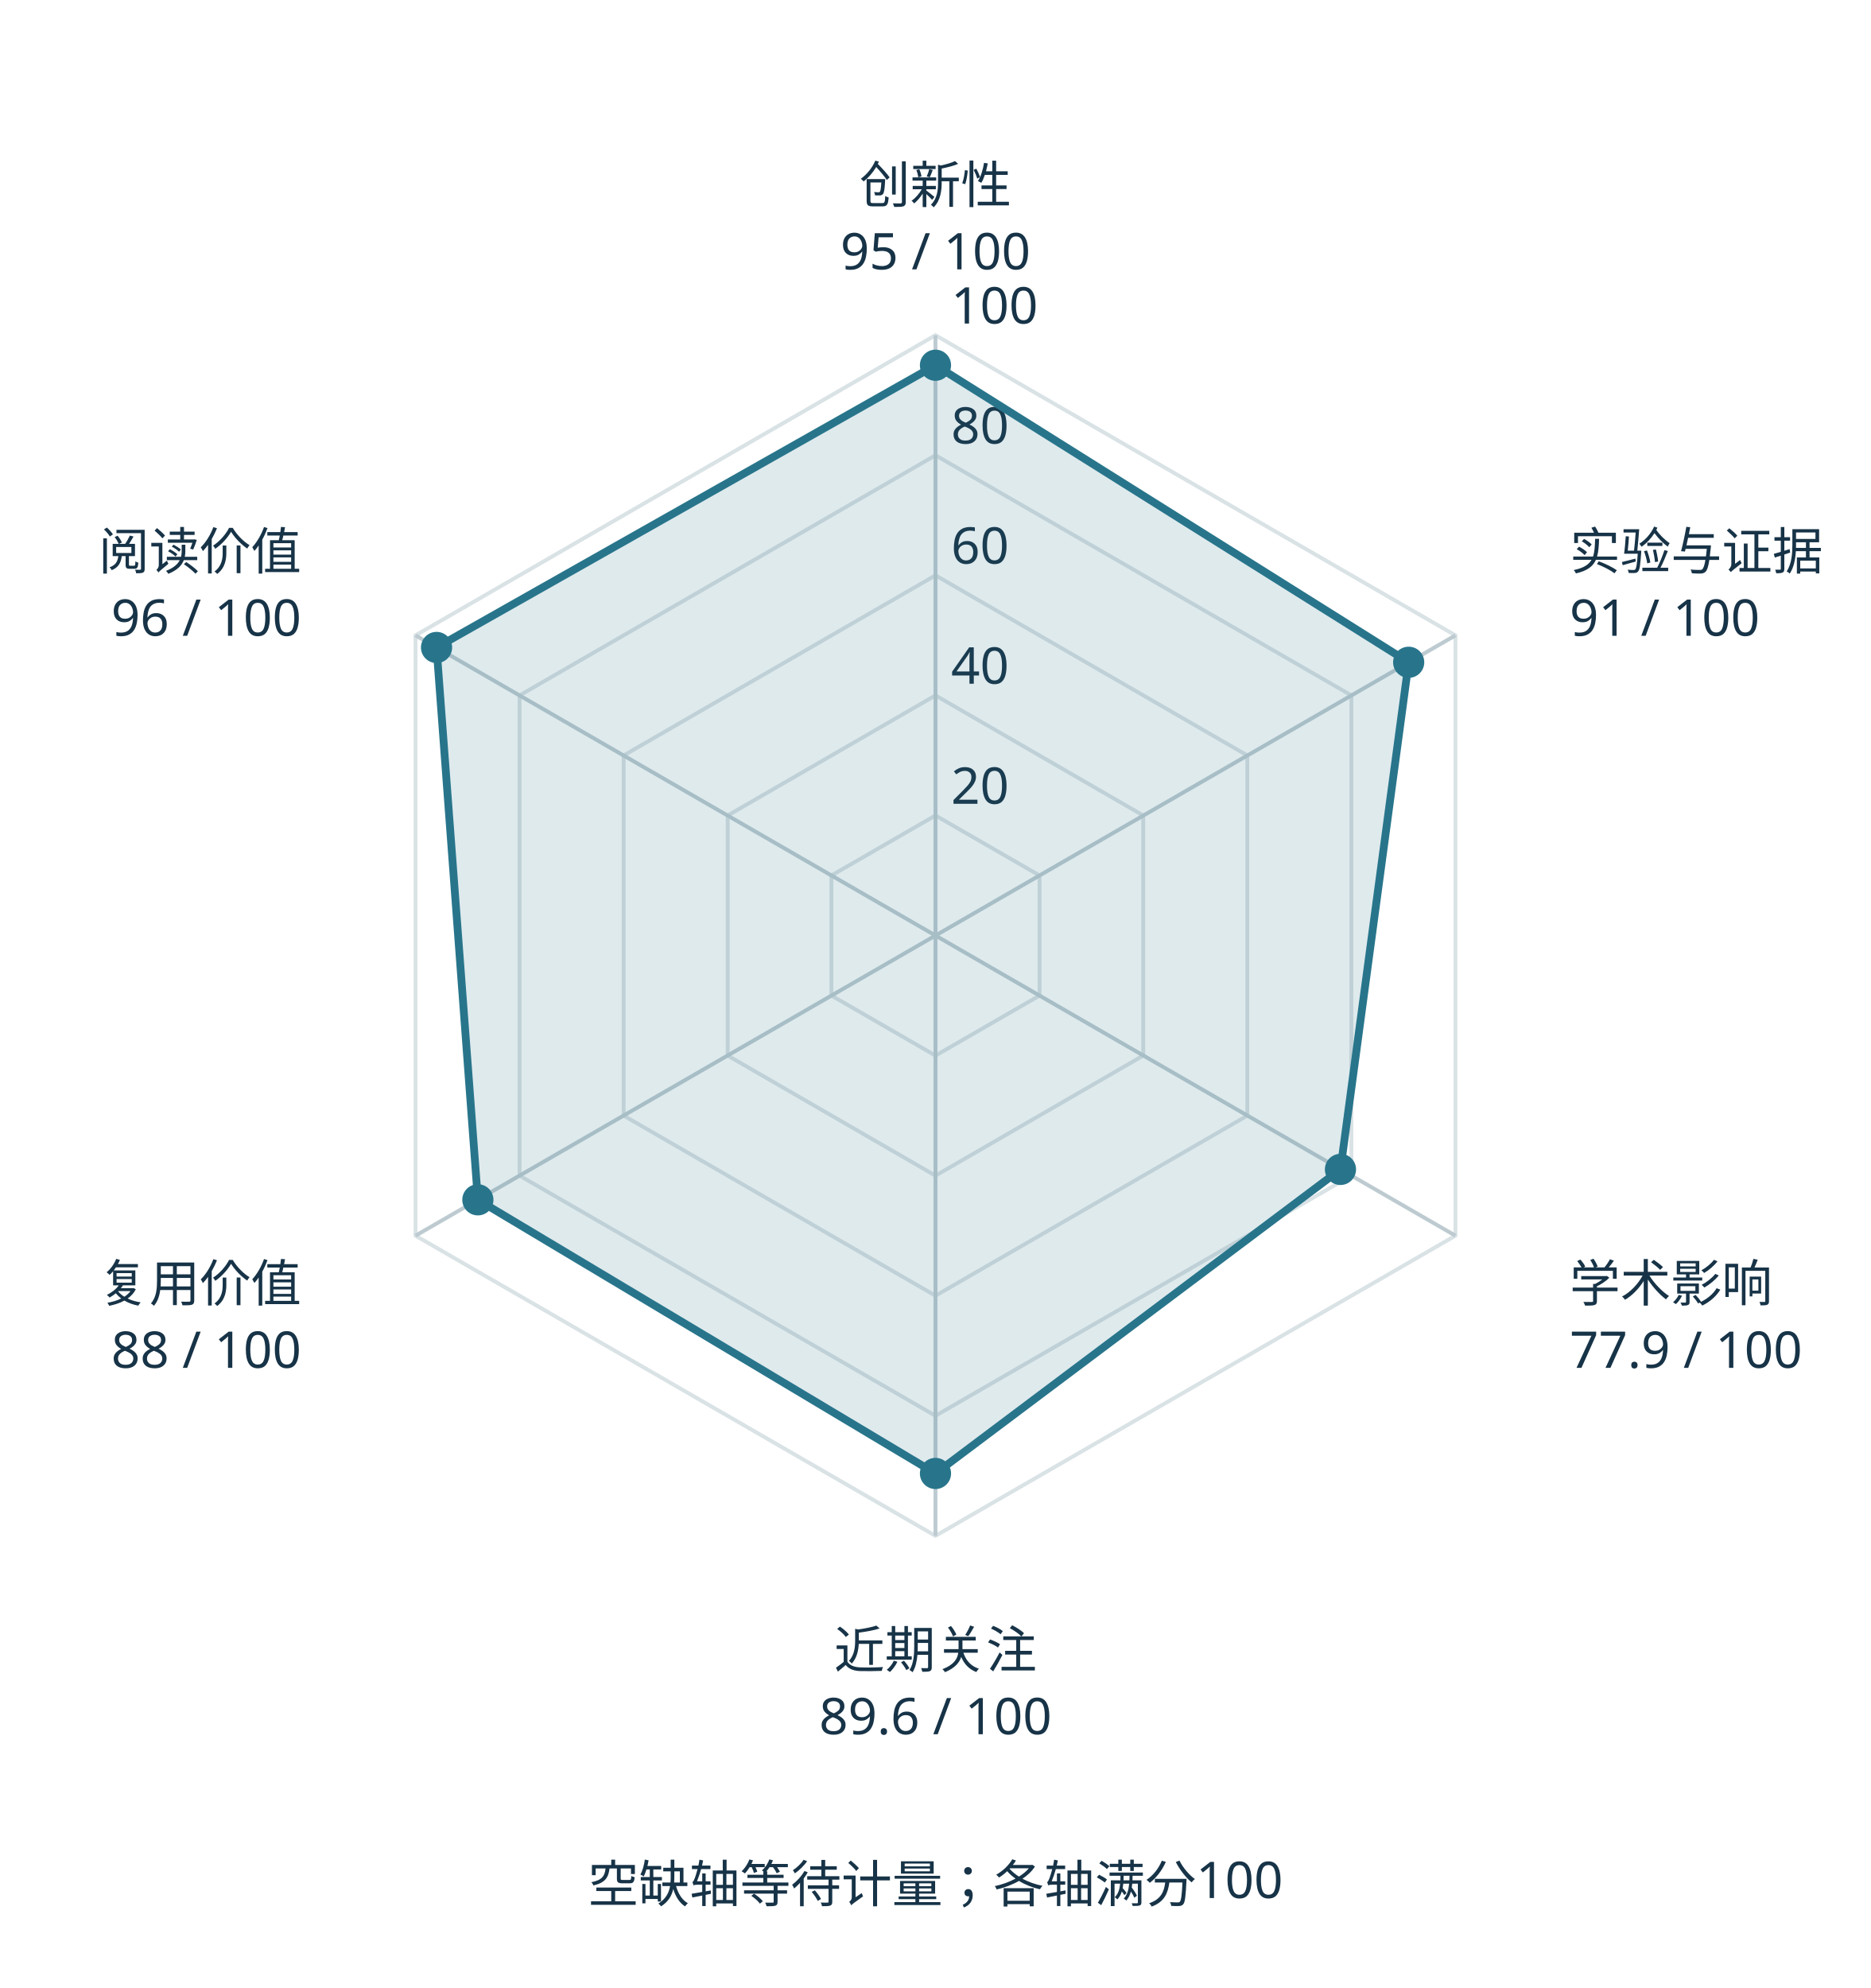
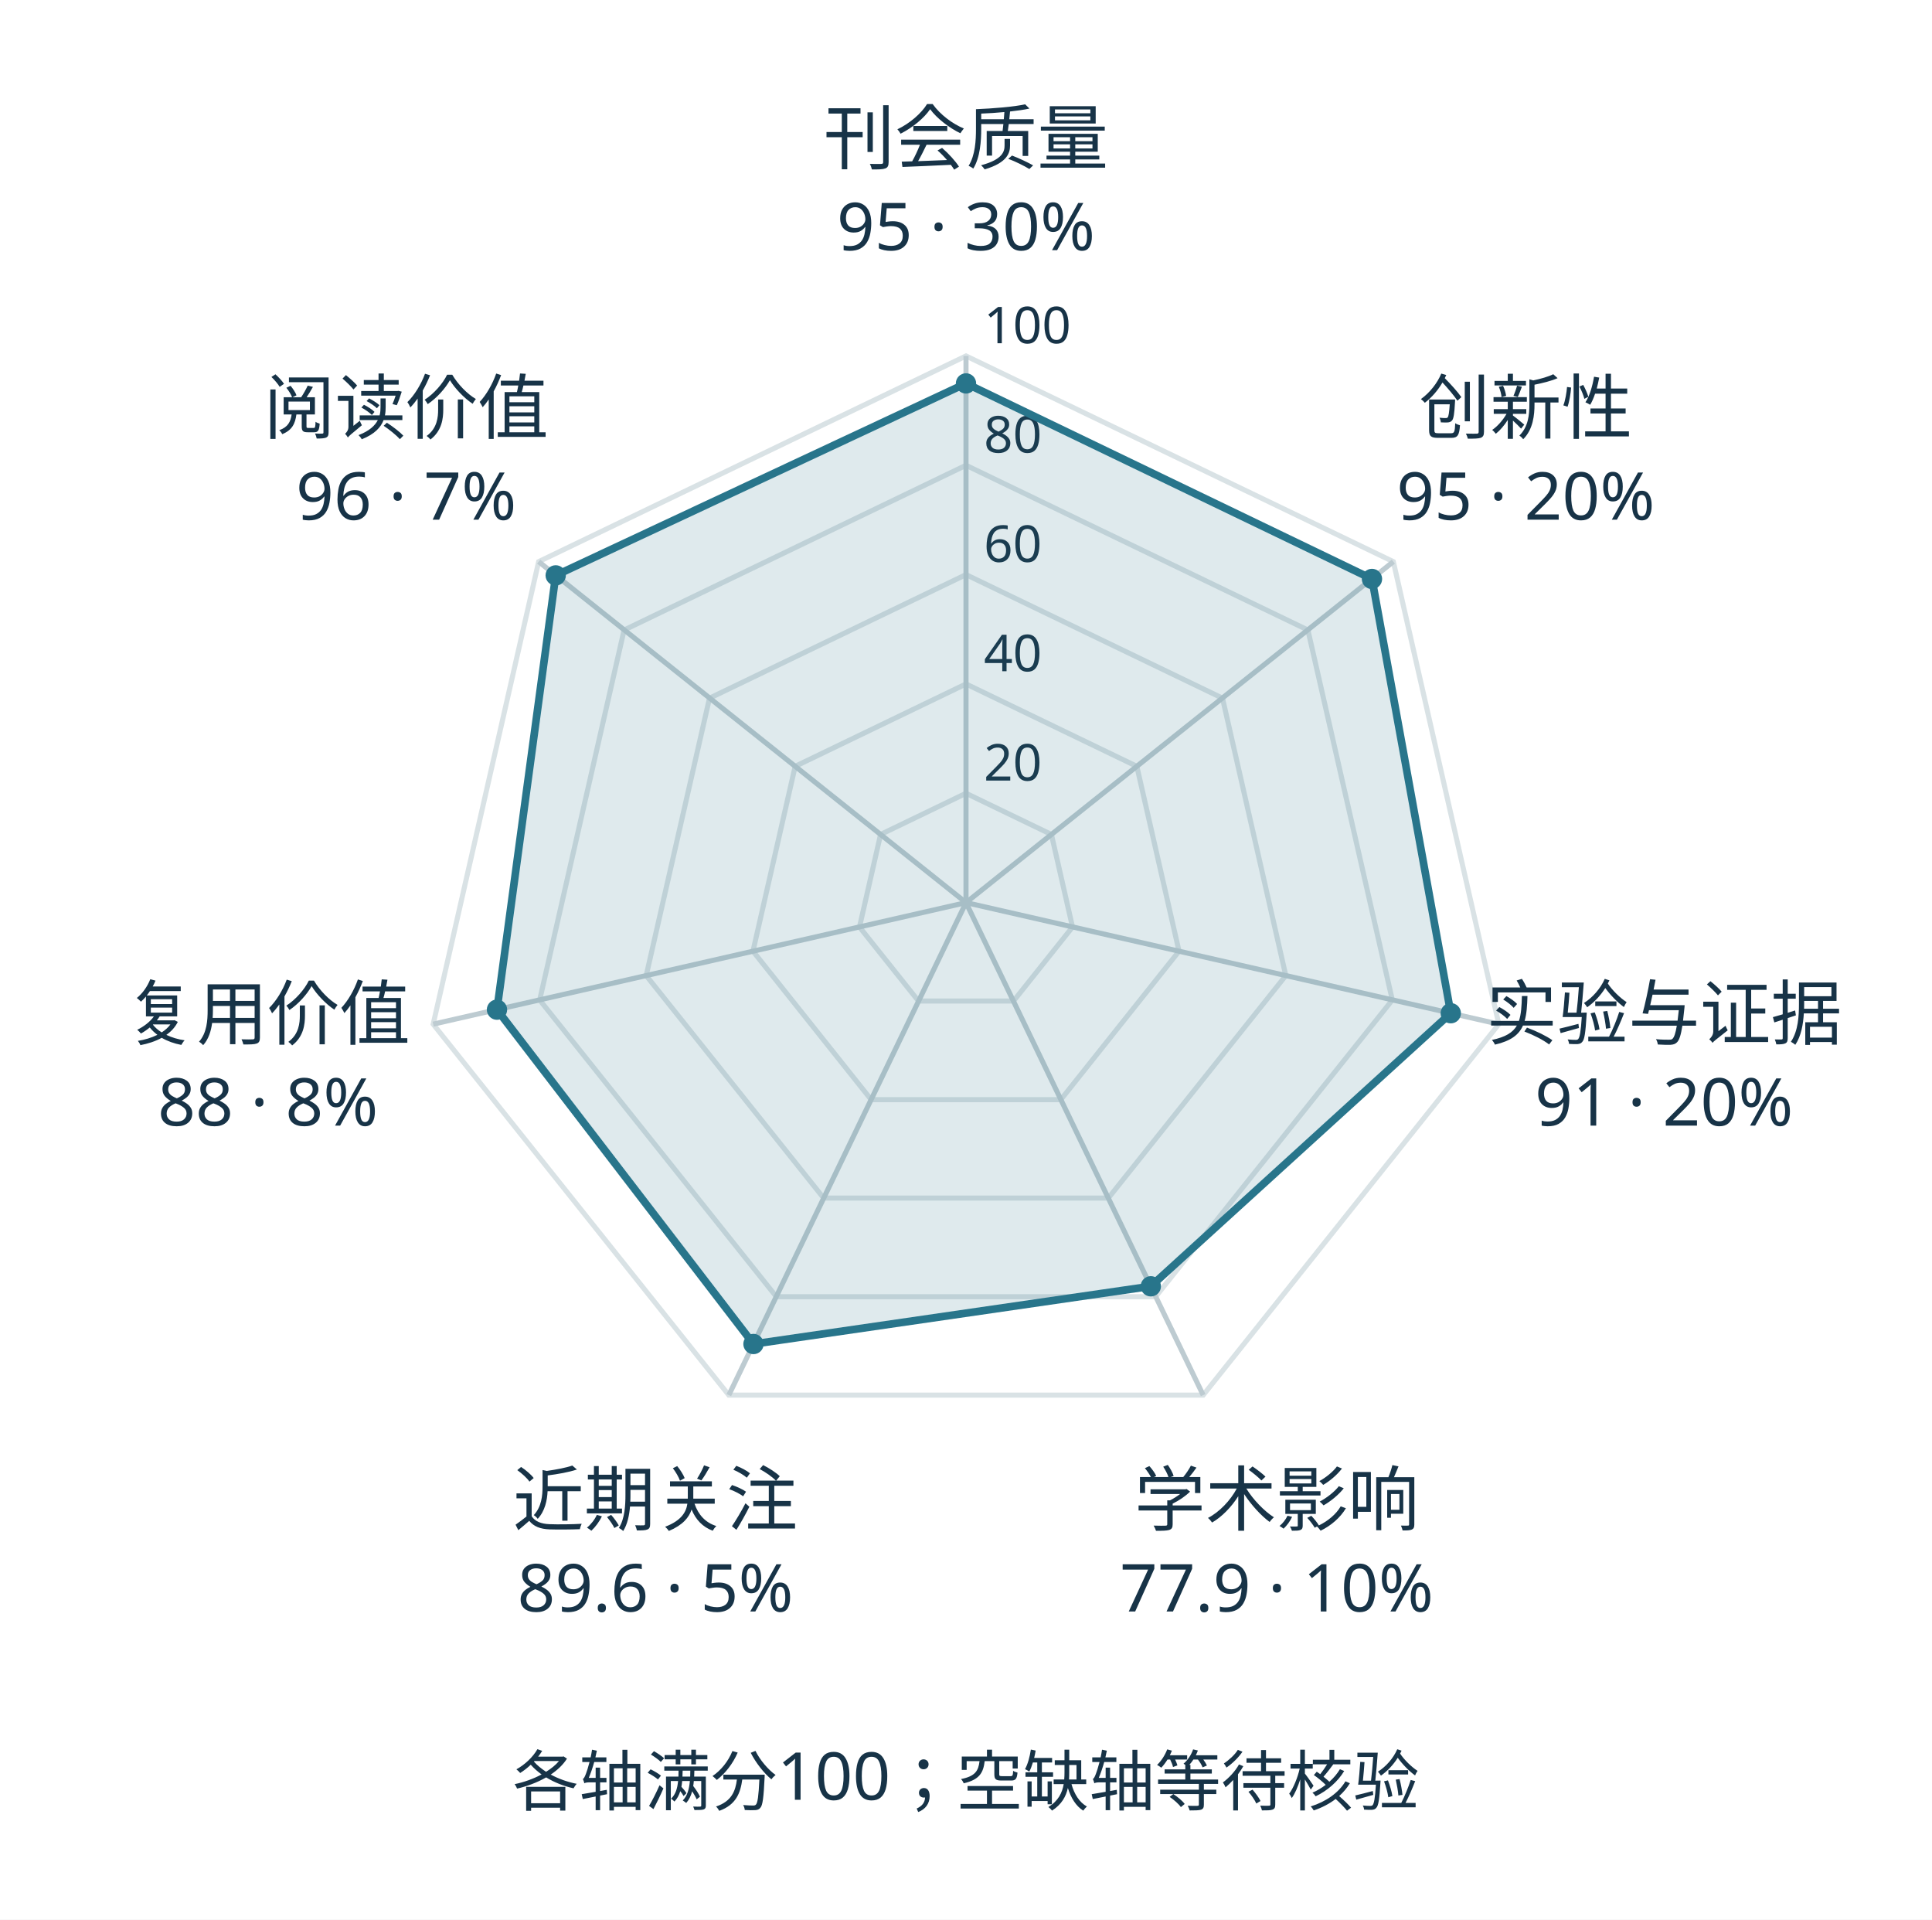
- <svg xmlns="http://www.w3.org/2000/svg" width="480" height="510" viewBox="0 0 480 510" role="img">
-   <rect width="480" height="510" fill="#fff" />
-   <g font-family="sans-serif" font-size="13" fill="#173347">
-     <polygon points="240.0,209.2 266.7,224.6 266.7,255.4 240.0,270.8 213.3,255.4 213.3,224.6" fill="none" stroke="#d9e2e5" />
-     <text x="244" y="206.2">20</text>
-     <polygon points="240.0,178.4 293.3,209.2 293.3,270.8 240.0,301.6 186.7,270.8 186.7,209.2" fill="none" stroke="#d9e2e5" />
-     <text x="244" y="175.4">40</text>
-     <polygon points="240.0,147.6 320.0,193.8 320.0,286.2 240.0,332.4 160.0,286.2 160.0,193.8" fill="none" stroke="#d9e2e5" />
-     <text x="244" y="144.6">60</text>
-     <polygon points="240.0,116.8 346.7,178.4 346.7,301.6 240.0,363.2 133.3,301.6 133.3,178.4" fill="none" stroke="#d9e2e5" />
-     <text x="244" y="113.8">80</text>
-     <polygon points="240.0,86.0 373.4,163.0 373.4,317.0 240.0,394.0 106.6,317.0 106.6,163.0" fill="none" stroke="#d9e2e5" />
-     <text x="244" y="83.0">100</text>
-     <line x1="240" y1="240" x2="240.0" y2="86.0" stroke="#bdcbd1" />
-     <text x="240.0" y="52.1" text-anchor="middle">创新性</text>
-     <text x="240.0" y="69.1" text-anchor="middle">95 / 100</text>
-     <line x1="240" y1="240" x2="373.4" y2="163.0" stroke="#bdcbd1" />
-     <text x="402.7" y="146.1" text-anchor="start">实验与证据</text>
-     <text x="402.7" y="163.1" text-anchor="start">91 / 100</text>
-     <line x1="240" y1="240" x2="373.4" y2="317.0" stroke="#bdcbd1" />
-     <text x="402.7" y="333.9" text-anchor="start">学术影响</text>
-     <text x="402.7" y="350.9" text-anchor="start">77.9 / 100</text>
-     <line x1="240" y1="240" x2="240.0" y2="394.0" stroke="#bdcbd1" />
-     <text x="240.0" y="427.9" text-anchor="middle">近期关注</text>
-     <text x="240.0" y="444.9" text-anchor="middle">89.6 / 100</text>
-     <line x1="240" y1="240" x2="106.6" y2="317.0" stroke="#bdcbd1" />
-     <text x="77.3" y="333.9" text-anchor="end">复用价值</text>
-     <text x="77.3" y="350.9" text-anchor="end">88 / 100</text>
-     <line x1="240" y1="240" x2="106.6" y2="163.0" stroke="#bdcbd1" />
-     <text x="77.3" y="146.1" text-anchor="end">阅读价值</text>
-     <text x="77.3" y="163.1" text-anchor="end">96 / 100</text>
-     <polygon points="240.0,93.7 361.4,169.9 343.9,300.0 240.0,378.0 122.6,307.8 112.0,166.1" fill="#28758b" fill-opacity=".15" stroke="#28758b" stroke-width="2" />
-     <circle cx="240.0" cy="93.7" r="4" fill="#28758b" />
-     <circle cx="361.4" cy="169.9" r="4" fill="#28758b" />
-     <circle cx="343.9" cy="300.0" r="4" fill="#28758b" />
-     <circle cx="240.0" cy="378.0" r="4" fill="#28758b" />
-     <circle cx="122.6" cy="307.8" r="4" fill="#28758b" />
-     <circle cx="112.0" cy="166.1" r="4" fill="#28758b" />
-     <text x="240" y="488" text-anchor="middle">空缺轴等待计量；各轴满分100</text>
+ <svg xmlns="http://www.w3.org/2000/svg" width="760" height="755" viewBox="0 0 760 755" role="img">
+   <rect width="760" height="755" fill="#fff" />
+   <g font-family="sans-serif" font-size="28" fill="#173347">
+     <polygon points="380.0,312.0 413.6,328.2 421.9,364.6 398.7,393.7 361.3,393.7 338.1,364.6 346.4,328.2" fill="none" stroke="#d9e2e5" stroke-width="2" />
+     <text x="387" y="307.0" font-size="20">20</text>
+     <polygon points="380.0,269.0 447.2,301.4 463.8,374.1 417.3,432.5 342.7,432.5 296.2,374.1 312.8,301.4" fill="none" stroke="#d9e2e5" stroke-width="2" />
+     <text x="387" y="264.0" font-size="20">40</text>
+     <polygon points="380.0,226.0 480.9,274.6 505.8,383.7 436.0,471.2 324.0,471.2 254.2,383.7 279.1,274.6" fill="none" stroke="#d9e2e5" stroke-width="2" />
+     <text x="387" y="221.0" font-size="20">60</text>
+     <polygon points="380.0,183.0 514.5,247.8 547.7,393.3 454.6,510.0 305.4,510.0 212.3,393.3 245.5,247.8" fill="none" stroke="#d9e2e5" stroke-width="2" />
+     <text x="387" y="178.0" font-size="20">80</text>
+     <polygon points="380.0,140.0 548.1,220.9 589.6,402.8 473.3,548.7 286.7,548.7 170.4,402.8 211.9,220.9" fill="none" stroke="#d9e2e5" stroke-width="2" />
+     <text x="387" y="135.0" font-size="20">100</text>
+     <line x1="380" y1="355" x2="380.0" y2="140.0" stroke="#bdcbd1" stroke-width="2" />
+     <text x="380.0" y="64.4" text-anchor="middle">刊会质量</text>
+     <text x="380.0" y="98.4" font-size="26" text-anchor="middle">95 · 30%</text>
+     <line x1="380" y1="355" x2="548.1" y2="220.9" stroke="#bdcbd1" stroke-width="2" />
+     <text x="600.2" y="170.4" text-anchor="middle">创新性</text>
+     <text x="600.2" y="204.4" font-size="26" text-anchor="middle">95 · 20%</text>
+     <line x1="380" y1="355" x2="589.6" y2="402.8" stroke="#bdcbd1" stroke-width="2" />
+     <text x="654.6" y="408.7" text-anchor="middle">实验与证据</text>
+     <text x="654.6" y="442.7" font-size="26" text-anchor="middle">91 · 20%</text>
+     <line x1="380" y1="355" x2="473.3" y2="548.7" stroke="#bdcbd1" stroke-width="2" />
+     <text x="502.2" y="599.8" text-anchor="middle">学术影响</text>
+     <text x="502.2" y="633.8" font-size="26" text-anchor="middle">77.9 · 10%</text>
+     <line x1="380" y1="355" x2="286.7" y2="548.7" stroke="#bdcbd1" stroke-width="2" />
+     <text x="257.8" y="599.8" text-anchor="middle">近期关注</text>
+     <text x="257.8" y="633.8" font-size="26" text-anchor="middle">89.6 · 5%</text>
+     <line x1="380" y1="355" x2="170.4" y2="402.8" stroke="#bdcbd1" stroke-width="2" />
+     <text x="105.4" y="408.7" text-anchor="middle">复用价值</text>
+     <text x="105.4" y="442.7" font-size="26" text-anchor="middle">88 · 8%</text>
+     <line x1="380" y1="355" x2="211.9" y2="220.9" stroke="#bdcbd1" stroke-width="2" />
+     <text x="159.8" y="170.4" text-anchor="middle">阅读价值</text>
+     <text x="159.8" y="204.4" font-size="26" text-anchor="middle">96 · 7%</text>
+     <polygon points="380.0,150.8 539.7,227.7 570.7,398.5 452.7,505.9 296.4,528.6 195.5,397.1 218.6,226.3" fill="#28758b" fill-opacity=".15" stroke="#28758b" stroke-width="3" />
+     <circle cx="380.0" cy="150.8" r="4" fill="#28758b" />
+     <circle cx="539.7" cy="227.7" r="4" fill="#28758b" />
+     <circle cx="570.7" cy="398.5" r="4" fill="#28758b" />
+     <circle cx="452.7" cy="505.9" r="4" fill="#28758b" />
+     <circle cx="296.4" cy="528.6" r="4" fill="#28758b" />
+     <circle cx="195.5" cy="397.1" r="4" fill="#28758b" />
+     <circle cx="218.6" cy="226.3" r="4" fill="#28758b" />
+     <text x="380" y="710" font-size="26" text-anchor="middle">各轴满分100；空缺轴等待核验</text>
  </g>
</svg>
